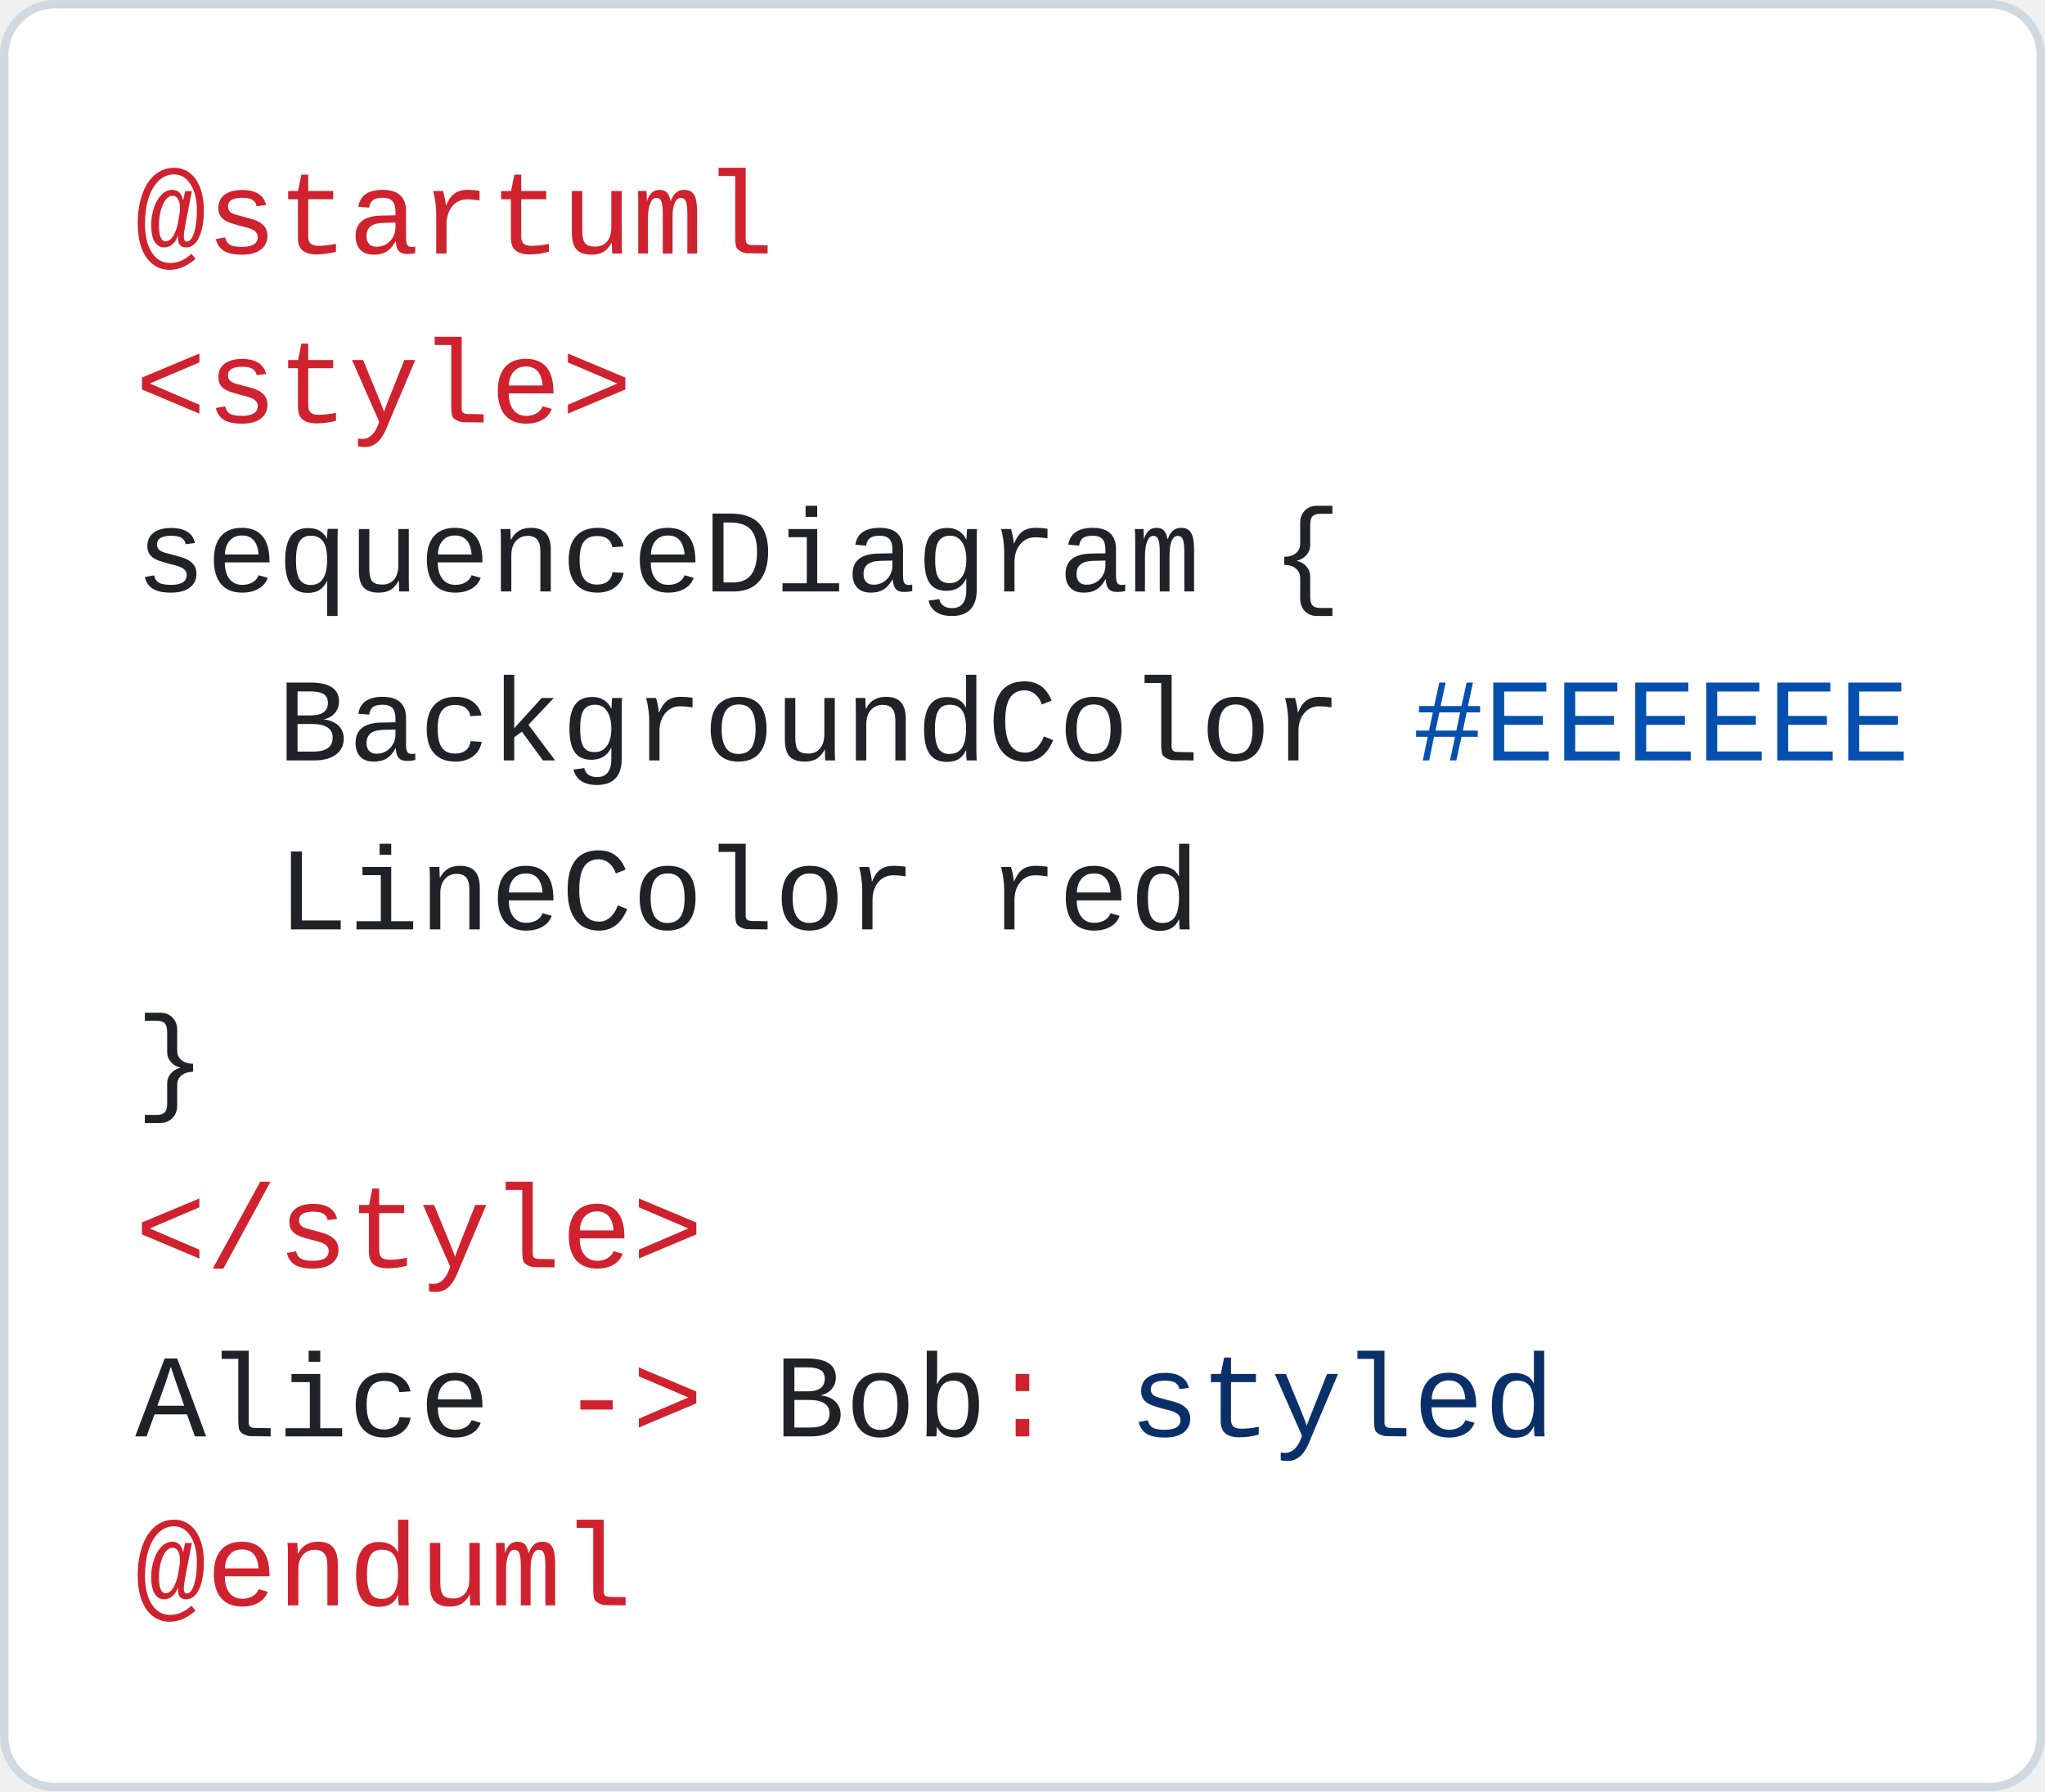
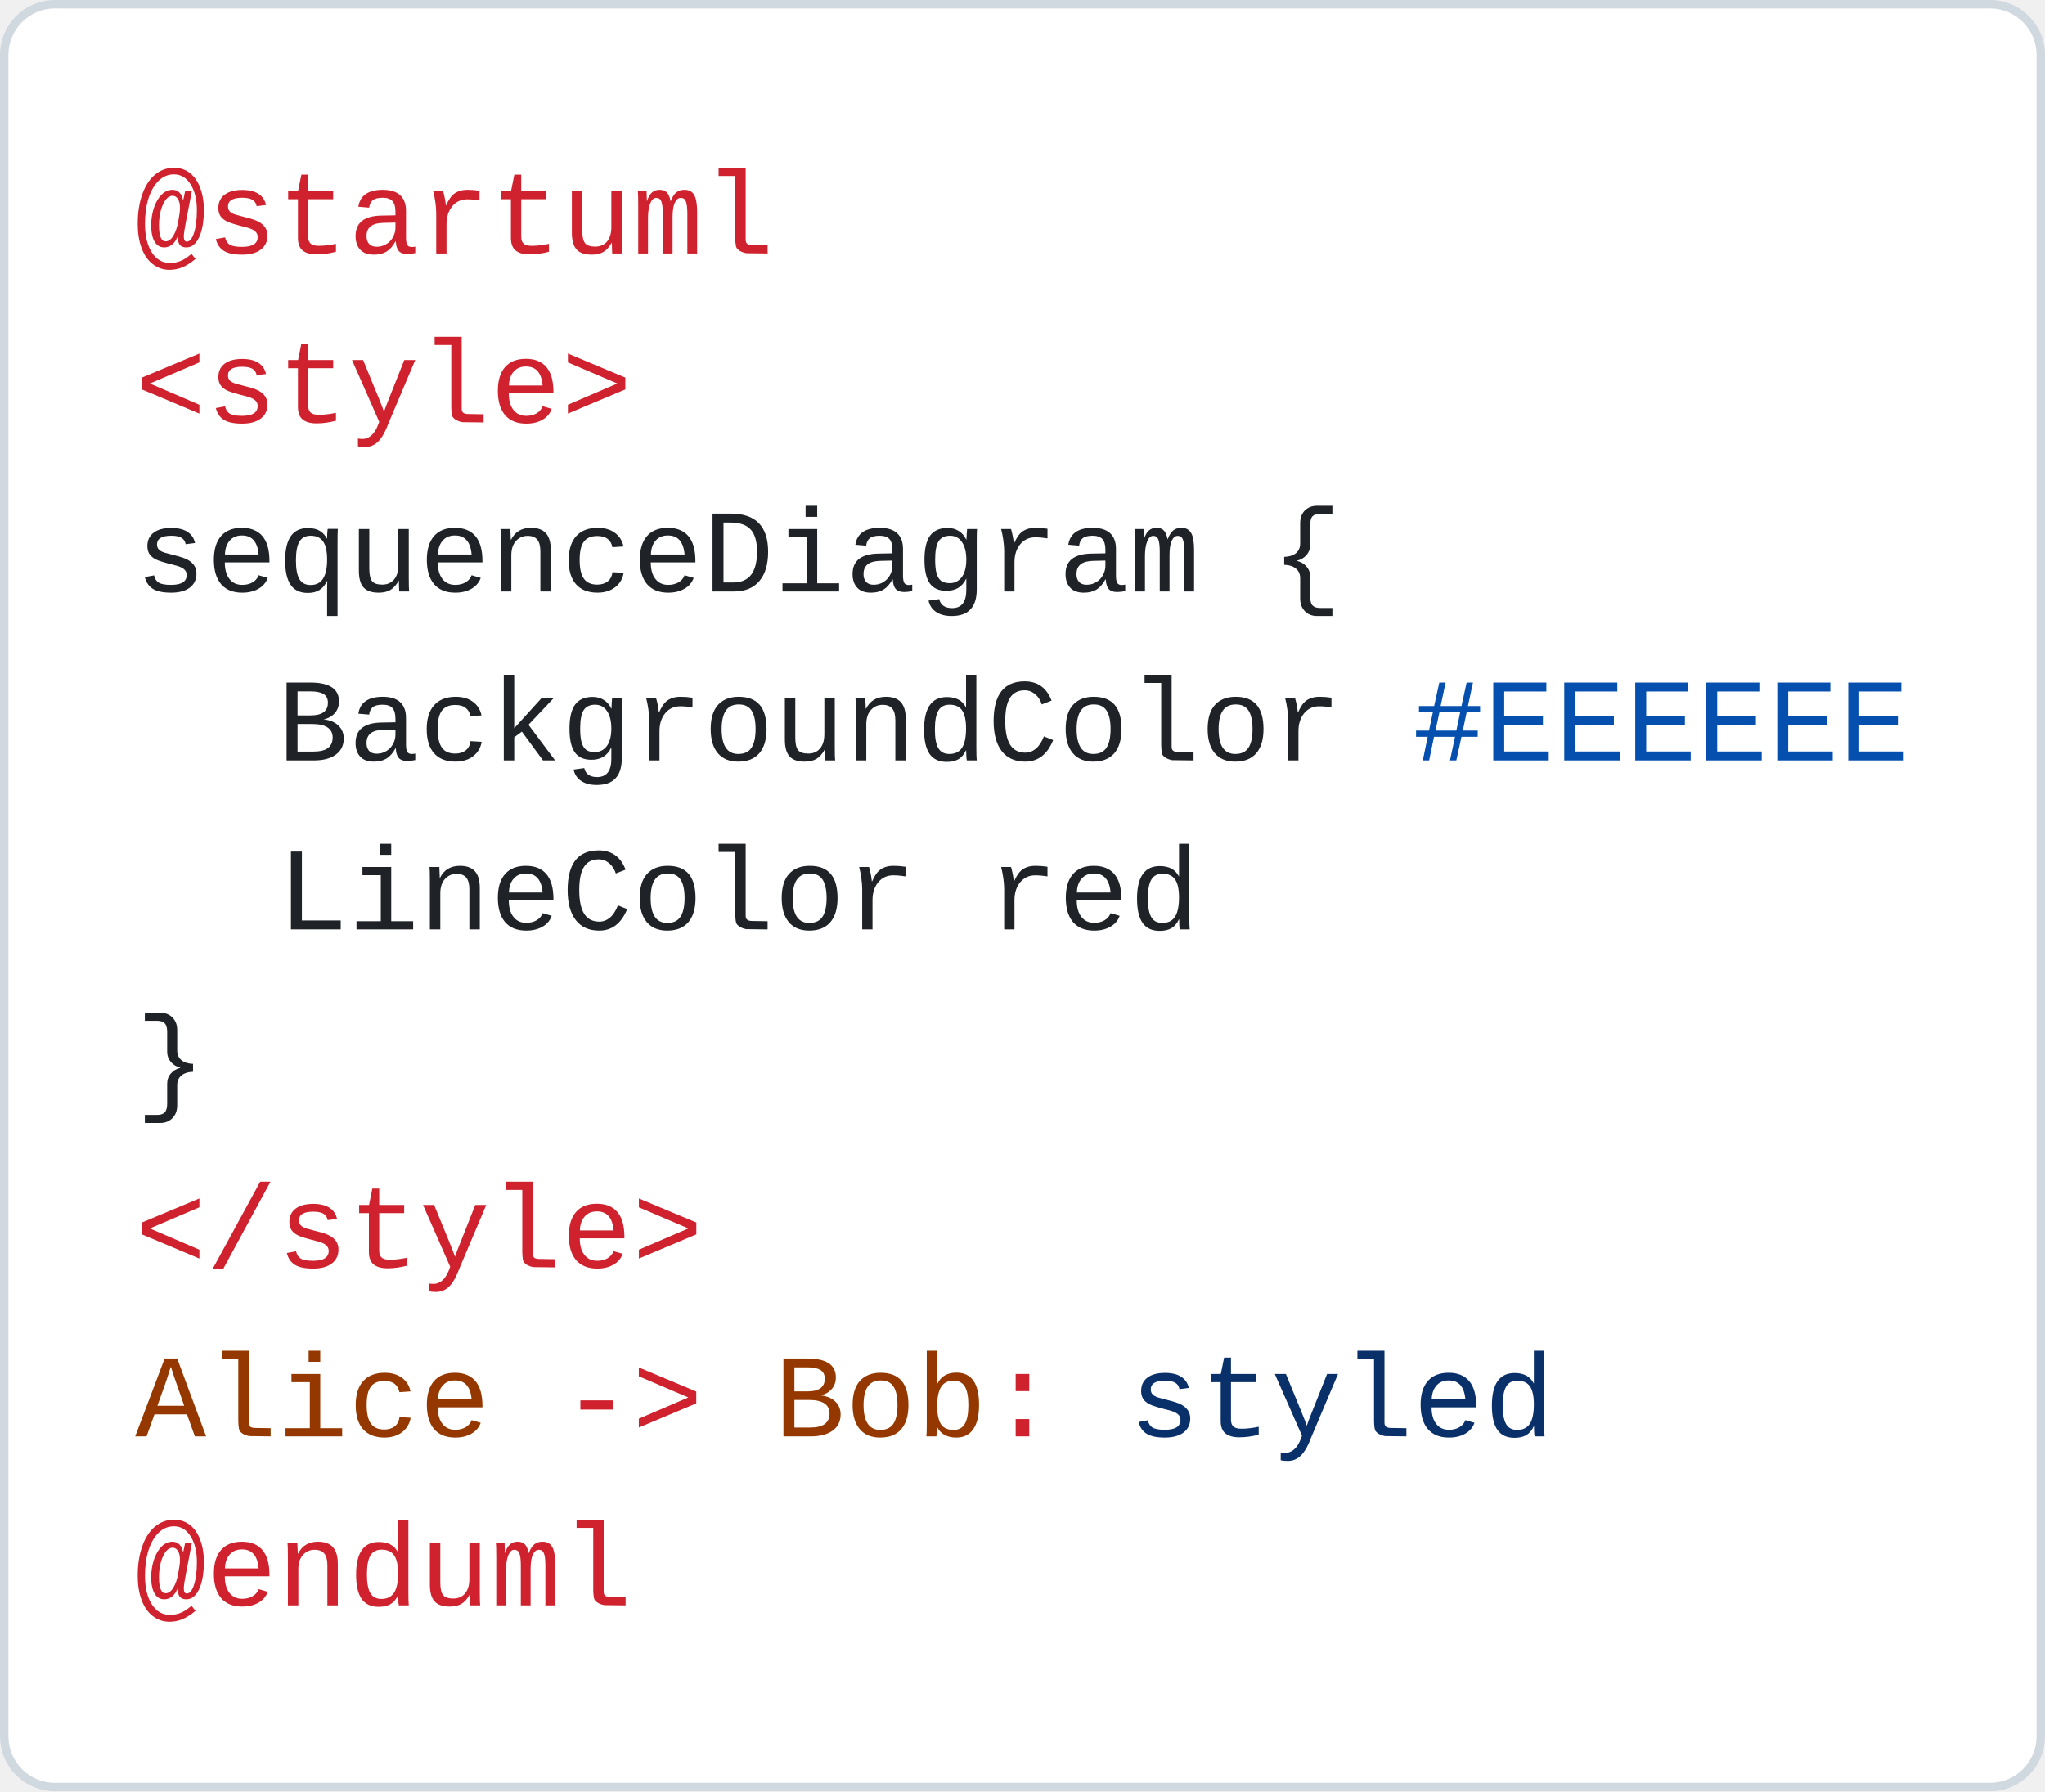
<svg xmlns="http://www.w3.org/2000/svg" width="242" height="212" viewBox="0 0 242 212">
  <rect x="0.5" y="0.5" width="241" height="211" rx="6" fill="#ffffff" stroke="#d1d9e0" />
  <g font-family="ui-monospace, SFMono-Regular, 'SF Mono', Menlo, Consolas, 'Liberation Mono', monospace" font-size="14" fill="#1f2328" xml:space="preserve">
    <text y="30">
      <tspan x="16.0" fill="#CF222E">@startuml</tspan>
    </text>
    <text y="50">
      <tspan x="16.0" fill="#CF222E">&lt;style&gt;</tspan>
    </text>
    <text y="70">
      <tspan x="16.0" fill="#1F2328">sequenceDiagram {</tspan>
    </text>
    <text y="90">
      <tspan x="16.0" fill="#1F2328">  BackgroundColor </tspan>
      <tspan x="167.2" fill="#0550AE">#EEEEEE</tspan>
    </text>
    <text y="110">
      <tspan x="16.0" fill="#1F2328">  LineColor red</tspan>
    </text>
    <text y="130">
      <tspan x="16.0" fill="#1F2328">}</tspan>
    </text>
    <text y="150">
      <tspan x="16.0" fill="#CF222E">&lt;/style&gt;</tspan>
    </text>
    <text y="170">
-       <tspan x="16.0" fill="#1F2328">Alice </tspan>
+       <tspan x="16.0" fill="#953800">Alice</tspan>
      <tspan x="66.4" fill="#CF222E">-&gt;</tspan>
-       <tspan x="83.2" fill="#1F2328"> Bob</tspan>
+       <tspan x="91.6" fill="#953800">Bob</tspan>
      <tspan x="116.8" fill="#CF222E">:</tspan>
      <tspan x="125.2" fill="#0A3069"> styled</tspan>
    </text>
    <text y="190">
      <tspan x="16.0" fill="#CF222E">@enduml</tspan>
    </text>
  </g>
</svg>
